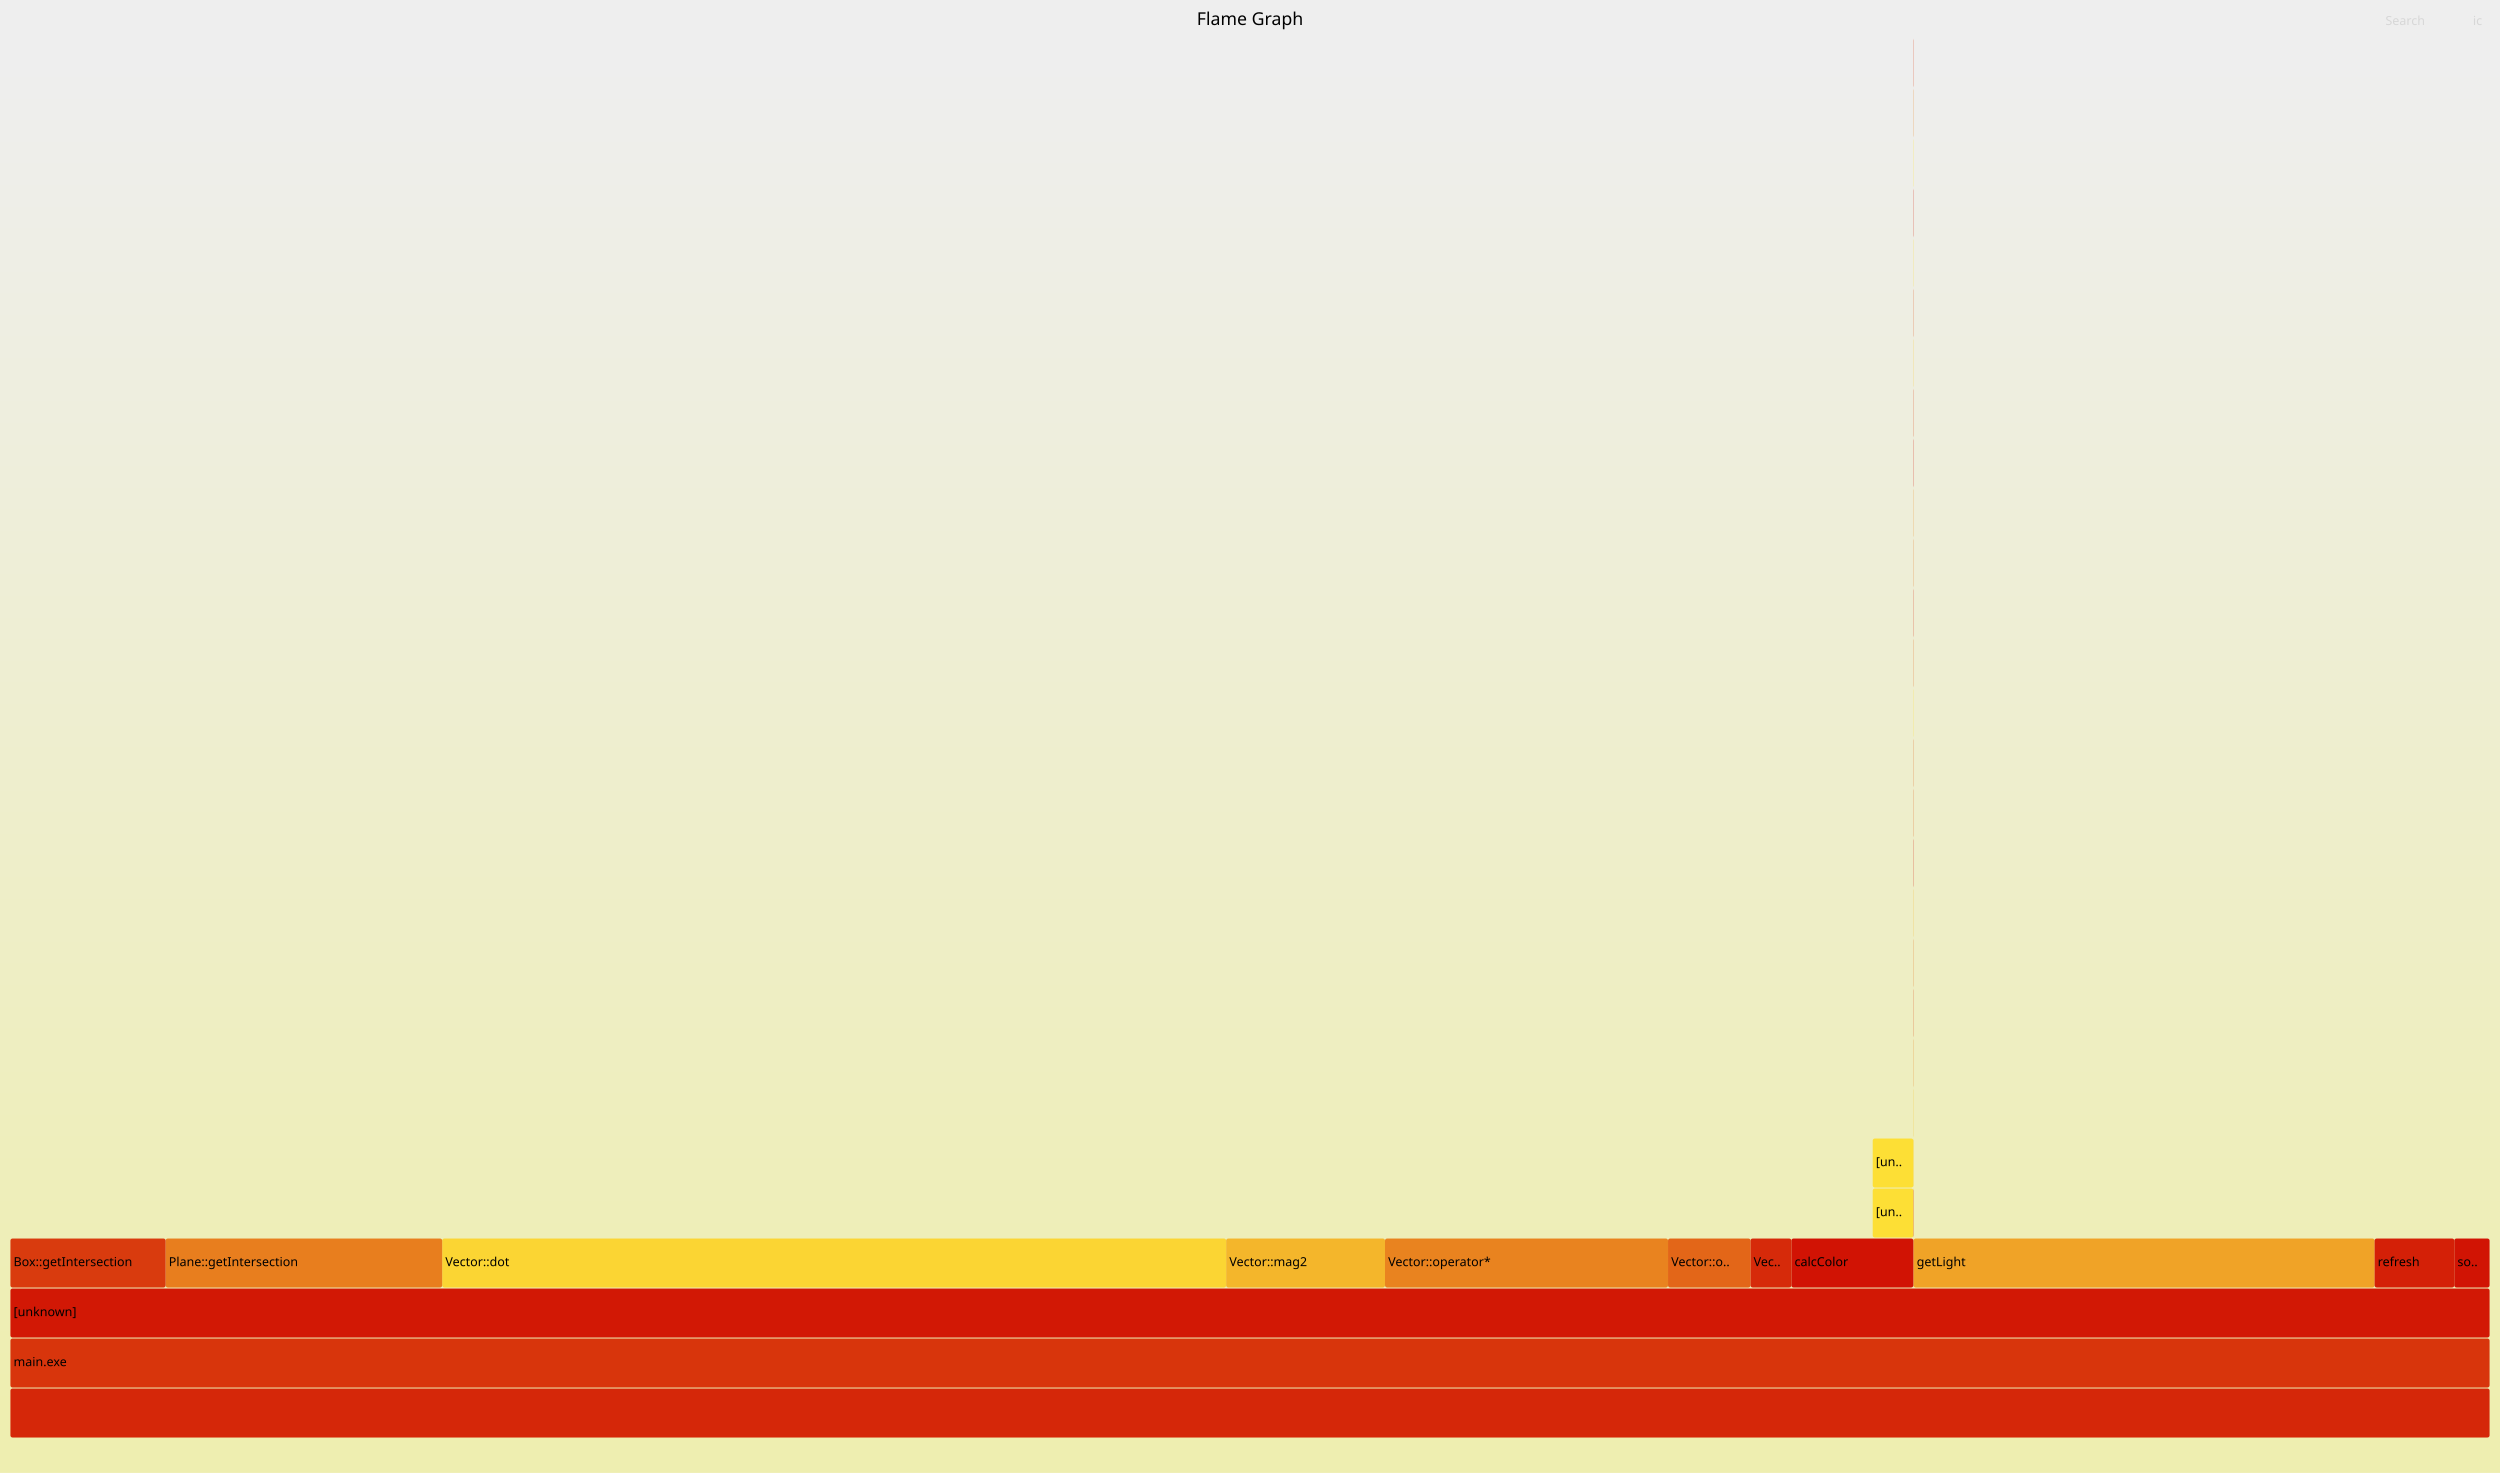
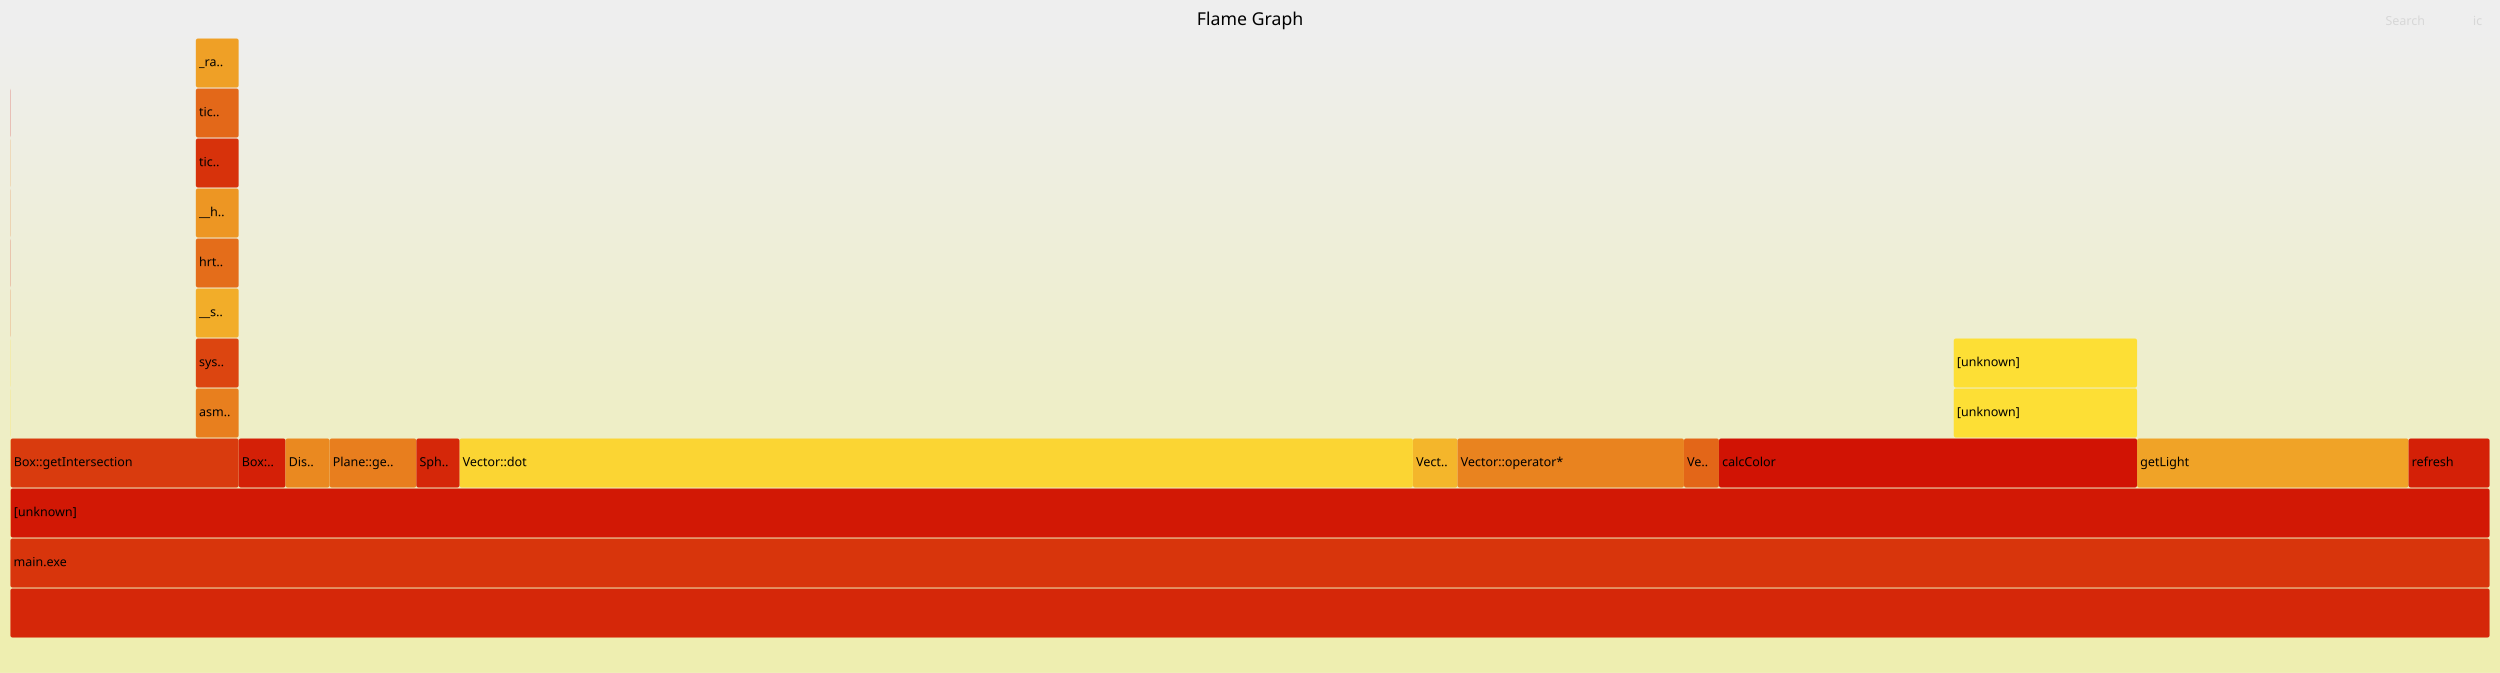
- <svg xmlns="http://www.w3.org/2000/svg" version="1.1" width="2400" height="1414" viewBox="0 0 2400 1414">
+ <svg xmlns="http://www.w3.org/2000/svg" version="1.1" width="2400" height="646" viewBox="0 0 2400 646">
  <defs>
    <linearGradient id="background" y1="0" y2="1" x1="0" x2="0">
      <stop stop-color="#eeeeee" offset="5%" />
      <stop stop-color="#eeeeb0" offset="95%" />
    </linearGradient>
  </defs>
  <style type="text/css">
	text { font-family:Verdana; font-size:12px; fill:rgb(0,0,0); }
	#search, #ignorecase { opacity:0.1; cursor:pointer; }
	#search:hover, #search.show, #ignorecase:hover, #ignorecase.show { opacity:1; }
	#subtitle { text-anchor:middle; font-color:rgb(160,160,160); }
	#title { text-anchor:middle; font-size:17px}
	#unzoom { cursor:pointer; }
	#frames &gt; *:hover { stroke:black; stroke-width:0.5; cursor:pointer; }
	.hide { display:none; }
	.parent { opacity:0.5; }
</style>
-   <rect x="0.0" y="0" width="2400.0" height="1414.0" fill="url(#background)" />
+   <rect x="0.0" y="0" width="2400.0" height="646.0" fill="url(#background)" />
  <text id="title" x="1200.00" y="24">Flame Graph</text>
-   <text id="details" x="10.00" y="1397"> </text>
+   <text id="details" x="10.00" y="629"> </text>
  <text id="unzoom" x="10.00" y="24" class="hide">Reset Zoom</text>
  <text id="search" x="2290.00" y="24">Search</text>
  <text id="ignorecase" x="2374.00" y="24">ic</text>
-   <text id="matched" x="2290.00" y="1397"> </text>
+   <text id="matched" x="2290.00" y="629"> </text>
  <g id="frames">
    <g>
-       <rect x="1836.8" y="661" width="0.2" height="47.0" fill="rgb(253,223,53)" rx="2" ry="2" />
-       <text x="1839.83" y="687.5" />
+       <rect x="1356.4" y="421" width="42.8" height="47.0" fill="rgb(244,182,43)" rx="2" ry="2" />
+       <text x="1359.44" y="447.5">Vect..</text>
    </g>
    <g>
-       <rect x="10.0" y="1333" width="2380.0" height="47.0" fill="rgb(213,39,9)" rx="2" ry="2" />
-       <text x="13.00" y="1359.5" />
+       <rect x="10.2" y="469" width="2379.8" height="47.0" fill="rgb(210,24,5)" rx="2" ry="2" />
+       <text x="13.24" y="495.5">[unknown]</text>
    </g>
    <g>
-       <rect x="1797.8" y="1141" width="39.0" height="47.0" fill="rgb(253,223,53)" rx="2" ry="2" />
-       <text x="1800.80" y="1167.5">[un..</text>
+       <rect x="1875.6" y="373" width="176.0" height="47.0" fill="rgb(253,223,53)" rx="2" ry="2" />
+       <text x="1878.58" y="399.5">[unknown] </text>
    </g>
    <g>
-       <rect x="1836.8" y="277" width="0.2" height="47.0" fill="rgb(221,74,17)" rx="2" ry="2" />
-       <text x="1839.83" y="303.5" />
+       <rect x="188.0" y="85" width="41.1" height="47.0" fill="rgb(227,104,25)" rx="2" ry="2" />
+       <text x="191.03" y="111.5">tic..</text>
    </g>
    <g>
-       <rect x="1836.8" y="1045" width="0.2" height="47.0" fill="rgb(247,193,46)" rx="2" ry="2" />
-       <text x="1839.83" y="1071.5" />
+       <rect x="188.0" y="229" width="41.1" height="47.0" fill="rgb(228,109,26)" rx="2" ry="2" />
+       <text x="191.03" y="255.5">hrt..</text>
    </g>
    <g>
-       <rect x="1836.8" y="901" width="0.2" height="47.0" fill="rgb(228,106,25)" rx="2" ry="2" />
-       <text x="1839.83" y="927.5" />
+       <rect x="2051.6" y="421" width="260.6" height="47.0" fill="rgb(240,163,39)" rx="2" ry="2" />
+       <text x="2054.56" y="447.5">getLight</text>
    </g>
    <g>
-       <rect x="1836.8" y="853" width="0.2" height="47.0" fill="rgb(244,180,43)" rx="2" ry="2" />
-       <text x="1839.83" y="879.5" />
+       <rect x="2312.2" y="421" width="77.8" height="47.0" fill="rgb(212,32,7)" rx="2" ry="2" />
+       <text x="2315.17" y="447.5">refresh</text>
    </g>
    <g>
-       <rect x="2356.1" y="1189" width="33.9" height="47.0" fill="rgb(209,20,4)" rx="2" ry="2" />
-       <text x="2359.13" y="1215.5">so..</text>
+       <rect x="316.4" y="421" width="83.3" height="47.0" fill="rgb(232,126,30)" rx="2" ry="2" />
+       <text x="319.42" y="447.5">Plane::ge..</text>
    </g>
    <g>
-       <rect x="1836.8" y="757" width="0.2" height="47.0" fill="rgb(223,83,20)" rx="2" ry="2" />
-       <text x="1839.83" y="783.5" />
+       <rect x="1399.2" y="421" width="217.4" height="47.0" fill="rgb(233,131,31)" rx="2" ry="2" />
+       <text x="1402.22" y="447.5">Vector::operator*</text>
    </g>
    <g>
-       <rect x="1836.8" y="181" width="0.2" height="47.0" fill="rgb(210,25,6)" rx="2" ry="2" />
-       <text x="1839.83" y="207.5" />
+       <rect x="10.0" y="133" width="0.2" height="47.0" fill="rgb(234,135,32)" rx="2" ry="2" />
+       <text x="13.00" y="159.5" />
    </g>
    <g>
-       <rect x="1836.8" y="517" width="0.2" height="47.0" fill="rgb(228,108,25)" rx="2" ry="2" />
-       <text x="1839.83" y="543.5" />
+       <rect x="188.0" y="325" width="41.1" height="47.0" fill="rgb(220,69,16)" rx="2" ry="2" />
+       <text x="191.03" y="351.5">sys..</text>
    </g>
    <g>
-       <rect x="1836.8" y="997" width="0.2" height="47.0" fill="rgb(231,123,29)" rx="2" ry="2" />
-       <text x="1839.83" y="1023.5" />
+       <rect x="1875.6" y="325" width="176.0" height="47.0" fill="rgb(253,223,53)" rx="2" ry="2" />
+       <text x="1878.58" y="351.5">[unknown] </text>
    </g>
    <g>
-       <rect x="424.5" y="1189" width="752.6" height="47.0" fill="rgb(251,213,51)" rx="2" ry="2" />
-       <text x="427.54" y="1215.5">Vector::dot</text>
+       <rect x="188.0" y="373" width="41.1" height="47.0" fill="rgb(232,127,30)" rx="2" ry="2" />
+       <text x="191.03" y="399.5">asm..</text>
    </g>
    <g>
-       <rect x="1836.8" y="37" width="0.2" height="47.0" fill="rgb(217,57,13)" rx="2" ry="2" />
-       <text x="1839.83" y="63.5" />
+       <rect x="1616.6" y="421" width="33.6" height="47.0" fill="rgb(227,102,24)" rx="2" ry="2" />
+       <text x="1619.58" y="447.5">Ve..</text>
    </g>
    <g>
-       <rect x="1177.1" y="1189" width="152.5" height="47.0" fill="rgb(244,182,43)" rx="2" ry="2" />
-       <text x="1180.15" y="1215.5">Vector::mag2</text>
+       <rect x="10.0" y="229" width="0.2" height="47.0" fill="rgb(212,35,8)" rx="2" ry="2" />
+       <text x="13.00" y="255.5" />
    </g>
    <g>
-       <rect x="1836.8" y="373" width="0.2" height="47.0" fill="rgb(217,57,13)" rx="2" ry="2" />
-       <text x="1839.83" y="399.5" />
+       <rect x="188.0" y="181" width="41.1" height="47.0" fill="rgb(237,150,35)" rx="2" ry="2" />
+       <text x="191.03" y="207.5">__h..</text>
    </g>
    <g>
-       <rect x="1836.8" y="421" width="0.2" height="47.0" fill="rgb(207,9,2)" rx="2" ry="2" />
-       <text x="1839.83" y="447.5" />
+       <rect x="229.1" y="421" width="45.0" height="47.0" fill="rgb(212,32,7)" rx="2" ry="2" />
+       <text x="232.10" y="447.5">Box:..</text>
    </g>
    <g>
-       <rect x="1329.6" y="1189" width="271.7" height="47.0" fill="rgb(233,131,31)" rx="2" ry="2" />
-       <text x="1332.63" y="1215.5">Vector::operator*</text>
+       <rect x="441.1" y="421" width="915.3" height="47.0" fill="rgb(251,213,51)" rx="2" ry="2" />
+       <text x="444.12" y="447.5">Vector::dot</text>
    </g>
    <g>
-       <rect x="1836.8" y="469" width="0.2" height="47.0" fill="rgb(234,135,32)" rx="2" ry="2" />
-       <text x="1839.83" y="495.5" />
+       <rect x="10.0" y="181" width="0.2" height="47.0" fill="rgb(228,108,25)" rx="2" ry="2" />
+       <text x="13.00" y="207.5" />
    </g>
    <g>
-       <rect x="1836.8" y="1141" width="0.2" height="47.0" fill="rgb(209,20,4)" rx="2" ry="2" />
-       <text x="1839.83" y="1167.5" />
+       <rect x="10.2" y="421" width="218.9" height="47.0" fill="rgb(217,59,14)" rx="2" ry="2" />
+       <text x="13.24" y="447.5">Box::getIntersection</text>
    </g>
    <g>
-       <rect x="159.0" y="1189" width="265.5" height="47.0" fill="rgb(232,126,30)" rx="2" ry="2" />
-       <text x="162.01" y="1215.5">Plane::getIntersection</text>
+       <rect x="1650.2" y="421" width="401.4" height="47.0" fill="rgb(209,19,4)" rx="2" ry="2" />
+       <text x="1653.23" y="447.5">calcColor</text>
    </g>
    <g>
-       <rect x="1836.8" y="949" width="0.2" height="47.0" fill="rgb(218,61,14)" rx="2" ry="2" />
-       <text x="1839.83" y="975.5" />
+       <rect x="399.7" y="421" width="41.4" height="47.0" fill="rgb(213,39,9)" rx="2" ry="2" />
+       <text x="402.69" y="447.5">Sph..</text>
    </g>
    <g>
-       <rect x="10.0" y="1189" width="149.0" height="47.0" fill="rgb(217,59,14)" rx="2" ry="2" />
-       <text x="13.00" y="1215.5">Box::getIntersection</text>
+       <rect x="188.0" y="277" width="41.1" height="47.0" fill="rgb(242,173,41)" rx="2" ry="2" />
+       <text x="191.03" y="303.5">__s..</text>
    </g>
    <g>
-       <rect x="1797.8" y="1093" width="39.0" height="47.0" fill="rgb(253,223,53)" rx="2" ry="2" />
-       <text x="1800.80" y="1119.5">[un..</text>
+       <rect x="10.0" y="277" width="0.2" height="47.0" fill="rgb(225,93,22)" rx="2" ry="2" />
+       <text x="13.00" y="303.5" />
    </g>
    <g>
-       <rect x="1836.8" y="85" width="0.2" height="47.0" fill="rgb(233,129,30)" rx="2" ry="2" />
-       <text x="1839.83" y="111.5" />
+       <rect x="10.0" y="373" width="0.2" height="47.0" fill="rgb(253,223,53)" rx="2" ry="2" />
+       <text x="13.00" y="399.5" />
    </g>
    <g>
-       <rect x="1836.8" y="805" width="0.2" height="47.0" fill="rgb(208,14,3)" rx="2" ry="2" />
-       <text x="1839.83" y="831.5" />
+       <rect x="10.0" y="469" width="0.2" height="47.0" fill="rgb(253,223,53)" rx="2" ry="2" />
+       <text x="13.00" y="495.5" />
    </g>
    <g>
-       <rect x="10.0" y="1285" width="2380.0" height="47.0" fill="rgb(216,53,12)" rx="2" ry="2" />
-       <text x="13.00" y="1311.5">main.exe</text>
+       <rect x="10.0" y="421" width="0.2" height="47.0" fill="rgb(253,223,53)" rx="2" ry="2" />
+       <text x="13.00" y="447.5" />
    </g>
    <g>
-       <rect x="1836.8" y="1189" width="0.2" height="47.0" fill="rgb(218,63,15)" rx="2" ry="2" />
-       <text x="1839.83" y="1215.5" />
+       <rect x="10.0" y="85" width="0.2" height="47.0" fill="rgb(207,9,2)" rx="2" ry="2" />
+       <text x="13.00" y="111.5" />
    </g>
    <g>
-       <rect x="1836.8" y="325" width="0.2" height="47.0" fill="rgb(248,200,47)" rx="2" ry="2" />
-       <text x="1839.83" y="351.5" />
+       <rect x="10.0" y="517" width="2380.0" height="47.0" fill="rgb(216,53,12)" rx="2" ry="2" />
+       <text x="13.00" y="543.5">main.exe</text>
    </g>
    <g>
-       <rect x="1601.3" y="1189" width="79.2" height="47.0" fill="rgb(227,102,24)" rx="2" ry="2" />
-       <text x="1604.34" y="1215.5">Vector::o..</text>
+       <rect x="274.1" y="421" width="42.3" height="47.0" fill="rgb(234,137,32)" rx="2" ry="2" />
+       <text x="277.14" y="447.5">Dis..</text>
    </g>
    <g>
-       <rect x="1836.8" y="133" width="0.2" height="47.0" fill="rgb(254,227,54)" rx="2" ry="2" />
-       <text x="1839.83" y="159.5" />
+       <rect x="188.0" y="133" width="41.1" height="47.0" fill="rgb(215,50,11)" rx="2" ry="2" />
+       <text x="191.03" y="159.5">tic..</text>
    </g>
    <g>
-       <rect x="1836.8" y="229" width="0.2" height="47.0" fill="rgb(252,217,51)" rx="2" ry="2" />
-       <text x="1839.83" y="255.5" />
+       <rect x="10.0" y="565" width="2380.0" height="47.0" fill="rgb(213,39,9)" rx="2" ry="2" />
+       <text x="13.00" y="591.5" />
    </g>
    <g>
-       <rect x="1836.8" y="565" width="0.2" height="47.0" fill="rgb(212,35,8)" rx="2" ry="2" />
-       <text x="1839.83" y="591.5" />
+       <rect x="188.0" y="37" width="41.1" height="47.0" fill="rgb(239,160,38)" rx="2" ry="2" />
+       <text x="191.03" y="63.5">_ra..</text>
    </g>
    <g>
-       <rect x="1836.8" y="1093" width="0.2" height="47.0" fill="rgb(247,194,46)" rx="2" ry="2" />
-       <text x="1839.83" y="1119.5" />
-     </g>
-     <g>
-       <rect x="1837.0" y="1189" width="442.6" height="47.0" fill="rgb(240,163,39)" rx="2" ry="2" />
-       <text x="1840.03" y="1215.5">getLight</text>
-     </g>
-     <g>
-       <rect x="2279.6" y="1189" width="76.5" height="47.0" fill="rgb(212,32,7)" rx="2" ry="2" />
-       <text x="2282.58" y="1215.5">refresh</text>
-     </g>
-     <g>
-       <rect x="1836.8" y="613" width="0.2" height="47.0" fill="rgb(225,93,22)" rx="2" ry="2" />
-       <text x="1839.83" y="639.5" />
-     </g>
-     <g>
-       <rect x="1836.8" y="709" width="0.2" height="47.0" fill="rgb(224,91,21)" rx="2" ry="2" />
-       <text x="1839.83" y="735.5" />
-     </g>
-     <g>
-       <rect x="10.0" y="1237" width="2380.0" height="47.0" fill="rgb(210,24,5)" rx="2" ry="2" />
-       <text x="13.00" y="1263.5">[unknown]</text>
-     </g>
-     <g>
-       <rect x="1719.7" y="1189" width="117.1" height="47.0" fill="rgb(209,19,4)" rx="2" ry="2" />
-       <text x="1722.73" y="1215.5">calcColor</text>
-     </g>
-     <g>
-       <rect x="1680.5" y="1189" width="39.2" height="47.0" fill="rgb(214,42,10)" rx="2" ry="2" />
-       <text x="1683.45" y="1215.5">Vec..</text>
+       <rect x="10.0" y="325" width="0.2" height="47.0" fill="rgb(253,223,53)" rx="2" ry="2" />
+       <text x="13.00" y="351.5" />
    </g>
  </g>
</svg>
